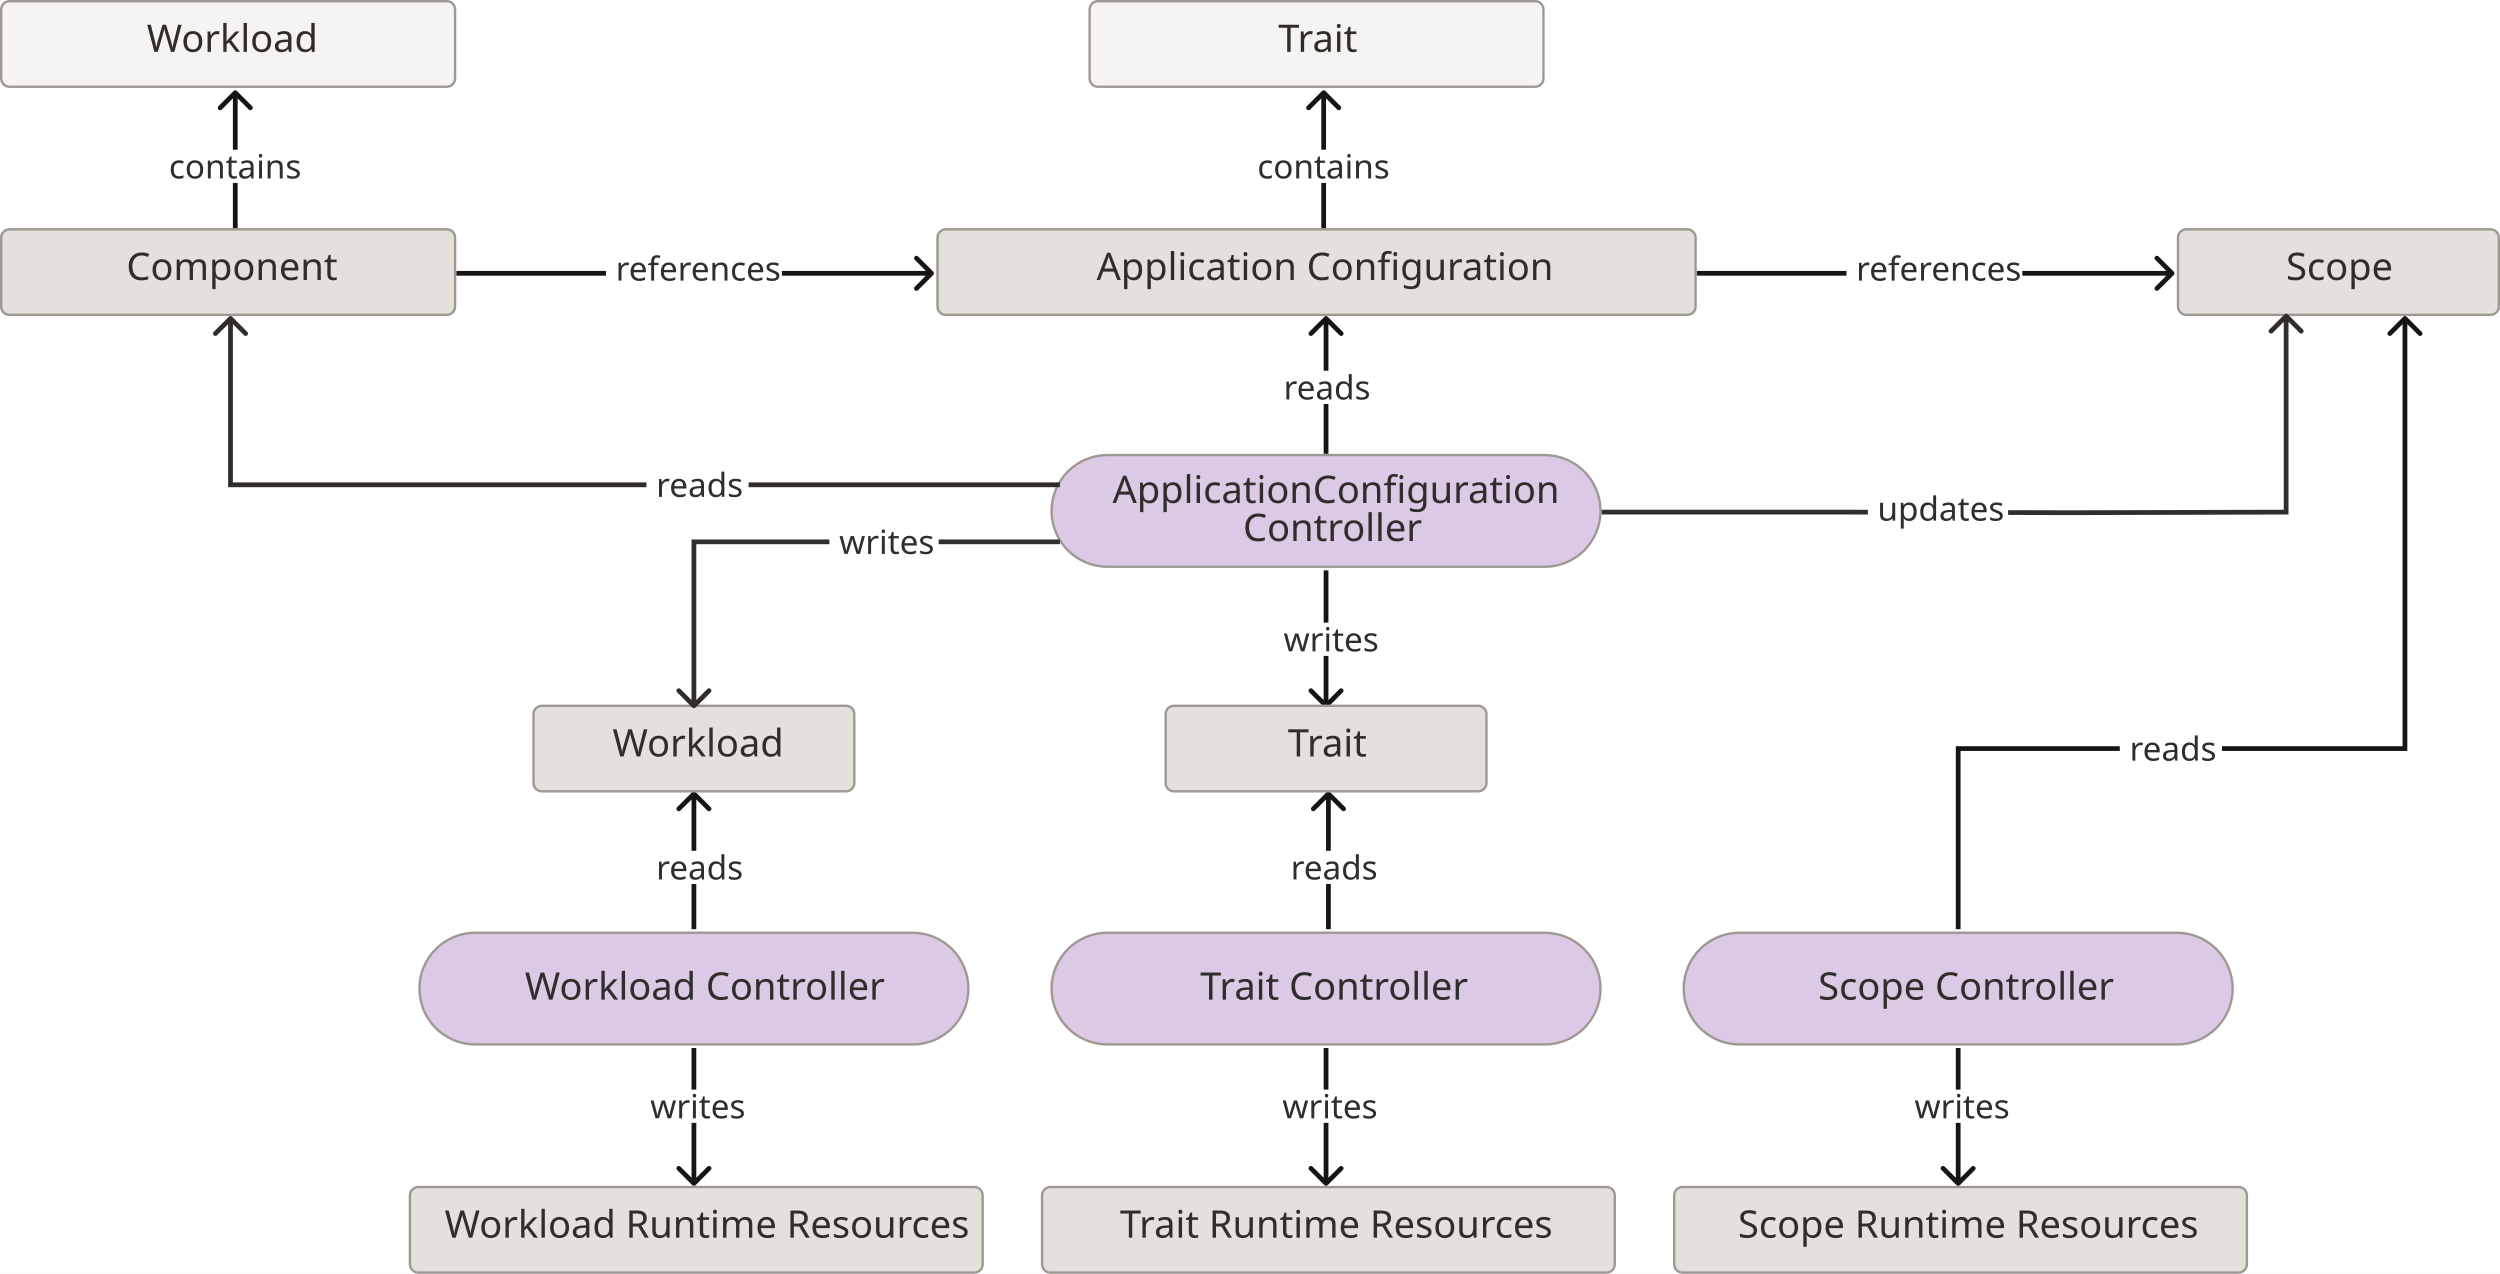
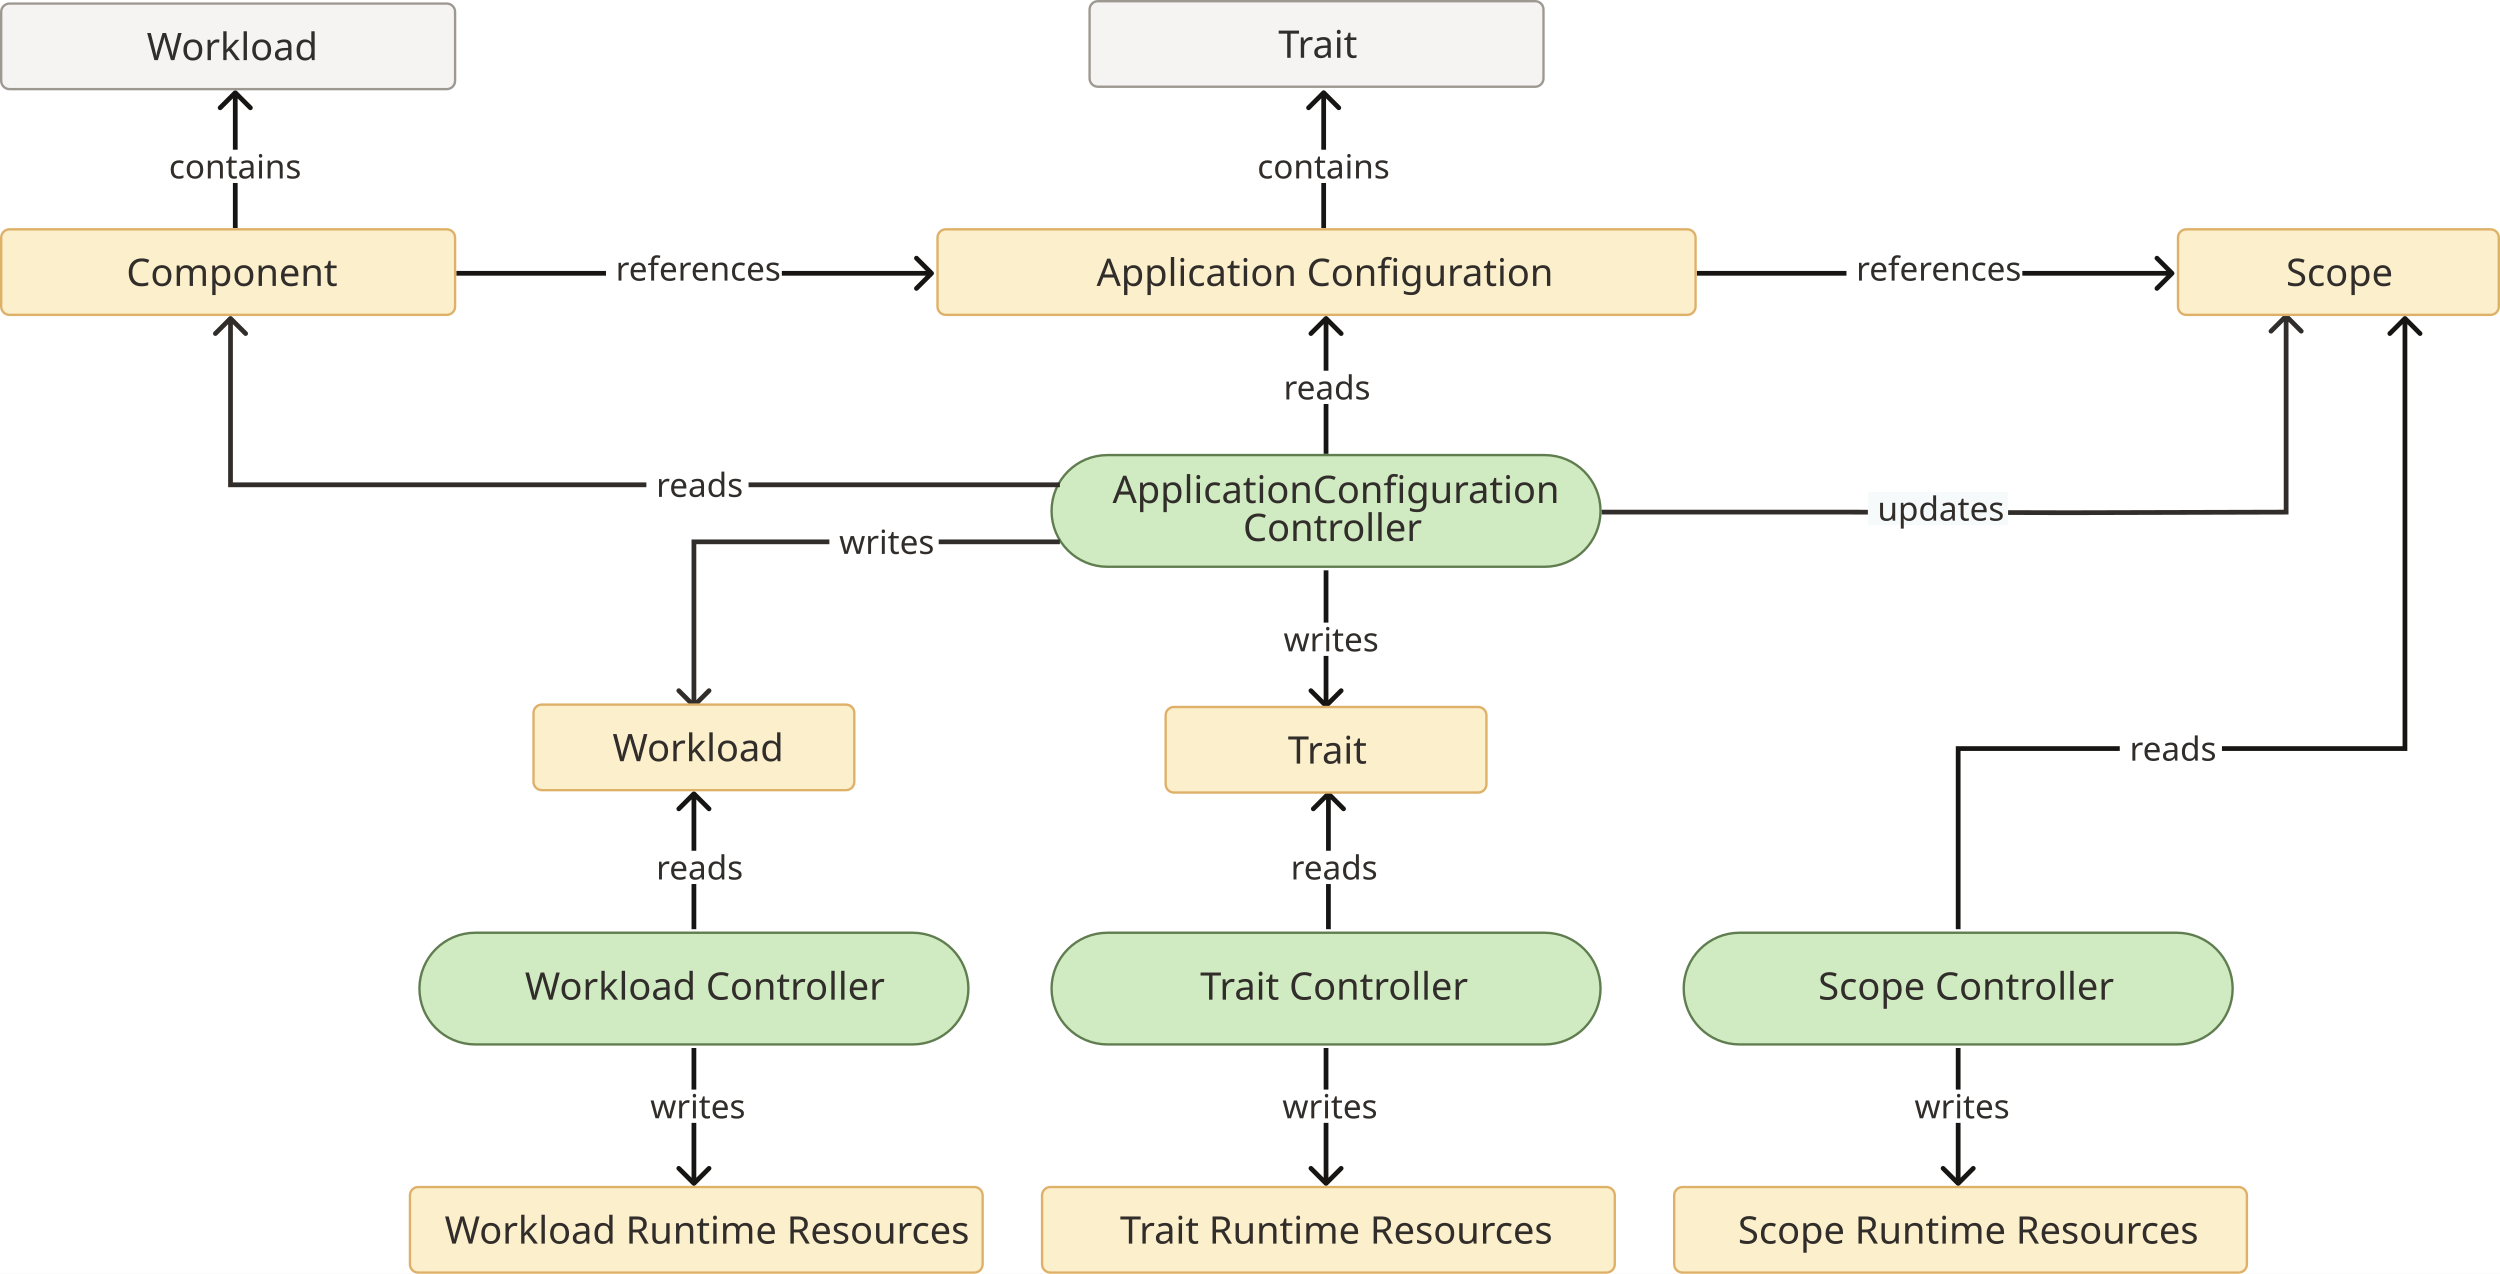
- <svg xmlns="http://www.w3.org/2000/svg" xmlns:xlink="http://www.w3.org/1999/xlink" version="1.1" id="Layer_1" x="0px" y="0px" width="1052px" height="536px" viewBox="0 0 1052 536" enable-background="new 0 0 1052 536" xml:space="preserve">
-   <g>
-     <defs>
-       <rect id="SVGID_1_" width="1052" height="536" />
-     </defs>
-     <clipPath id="SVGID_2_">
-       <use xlink:href="#SVGID_1_" overflow="visible" />
+ <svg xmlns="http://www.w3.org/2000/svg" width="1052" height="536" viewBox="0 0 1052 536" fill="none">
+   <g id="oam-flow" clip-path="url(#clip0_3445_135416)">
+     <rect width="1052" height="536" fill="white" />
+     <path id="Vector 22" d="M392.707 115.707C393.098 115.317 393.098 114.683 392.707 114.293L386.343 107.929C385.953 107.538 385.319 107.538 384.929 107.929C384.538 108.319 384.538 108.953 384.929 109.343L390.586 115L384.929 120.657C384.538 121.047 384.538 121.681 384.929 122.071C385.319 122.462 385.953 122.462 386.343 122.071L392.707 115.707ZM192 116L392 116L392 114L192 114L192 116Z" fill="#161513" />
+     <path id="Vector 104" d="M558.707 133.293C558.317 132.902 557.683 132.902 557.293 133.293L550.929 139.657C550.538 140.047 550.538 140.681 550.929 141.071C551.319 141.462 551.953 141.462 552.343 141.071L558 135.414L563.657 141.071C564.047 141.462 564.681 141.462 565.071 141.071C565.462 140.681 565.462 140.047 565.071 139.657L558.707 133.293ZM559 191L559 134L557 134L557 191L559 191Z" fill="#161513" />
+     <path id="Vector 105" d="M557.293 297.707C557.683 298.098 558.317 298.098 558.707 297.707L565.071 291.343C565.462 290.953 565.462 290.319 565.071 289.929C564.681 289.538 564.047 289.538 563.657 289.929L558 295.586L552.343 289.929C551.953 289.538 551.319 289.538 550.929 289.929C550.538 290.319 550.538 290.953 550.929 291.343L557.293 297.707ZM559 297L559 240L557 240L557 297L559 297Z" fill="#161513" />
+     <path id="Vector 107" d="M559.707 333.293C559.317 332.902 558.683 332.902 558.293 333.293L551.929 339.657C551.538 340.047 551.538 340.681 551.929 341.071C552.319 341.462 552.953 341.462 553.343 341.071L559 335.414L564.657 341.071C565.047 341.462 565.681 341.462 566.071 341.071C566.462 340.681 566.462 340.047 566.071 339.657L559.707 333.293ZM560 391L560 334L558 334L558 391L560 391Z" fill="#161513" />
+     <path id="Vector 110" d="M292.707 333.293C292.317 332.902 291.683 332.902 291.293 333.293L284.929 339.657C284.538 340.047 284.538 340.681 284.929 341.071C285.319 341.462 285.953 341.462 286.343 341.071L292 335.414L297.657 341.071C298.047 341.462 298.681 341.462 299.071 341.071C299.462 340.681 299.462 340.047 299.071 339.657L292.707 333.293ZM293 391L293 334L291 334L291 391L293 391Z" fill="#161513" />
+     <path id="Vector 111" d="M291.293 498.707C291.683 499.098 292.317 499.098 292.707 498.707L299.071 492.343C299.462 491.953 299.462 491.319 299.071 490.929C298.681 490.538 298.047 490.538 297.657 490.929L292 496.586L286.343 490.929C285.953 490.538 285.319 490.538 284.929 490.929C284.538 491.319 284.538 491.953 284.929 492.343L291.293 498.707ZM293 498L293 441L291 441L291 498L293 498Z" fill="#161513" />
+     <path id="Vector 112" d="M557.293 498.707C557.683 499.098 558.317 499.098 558.707 498.707L565.071 492.343C565.462 491.953 565.462 491.319 565.071 490.929C564.681 490.538 564.047 490.538 563.657 490.929L558 496.586L552.343 490.929C551.953 490.538 551.319 490.538 550.929 490.929C550.538 491.319 550.538 491.953 550.929 492.343L557.293 498.707ZM559 498L559 441L557 441L557 498L559 498Z" fill="#161513" />
+     <path id="Vector 113" d="M823.293 498.707C823.683 499.098 824.317 499.098 824.707 498.707L831.071 492.343C831.462 491.953 831.462 491.319 831.071 490.929C830.681 490.538 830.047 490.538 829.657 490.929L824 496.586L818.343 490.929C817.953 490.538 817.319 490.538 816.929 490.929C816.538 491.319 816.538 491.953 816.929 492.343L823.293 498.707ZM825 498L825 441L823 441L823 498L825 498Z" fill="#161513" />
+     <path id="Vector 108" d="M824 315L824 314L823 314L823 315L824 315ZM1012 315L1012 316L1013 316L1013 315L1012 315ZM1012.71 133.293C1012.32 132.902 1011.68 132.902 1011.29 133.293L1004.93 139.657C1004.54 140.047 1004.54 140.681 1004.93 141.071C1005.32 141.462 1005.95 141.462 1006.34 141.071L1012 135.414L1017.66 141.071C1018.05 141.462 1018.68 141.462 1019.07 141.071C1019.46 140.681 1019.46 140.047 1019.07 139.657L1012.71 133.293ZM825 391L825 315L823 315L823 391L825 391ZM824 316L1012 316L1012 314L824 314L824 316ZM1013 315L1013 134L1011 134L1011 315L1013 315Z" fill="#161513" />
+     <path id="Vector 103" d="M914.707 115.707C915.098 115.317 915.098 114.683 914.707 114.293L908.343 107.929C907.953 107.538 907.319 107.538 906.929 107.929C906.538 108.319 906.538 108.953 906.929 109.343L912.586 115L906.929 120.657C906.538 121.047 906.538 121.681 906.929 122.071C907.319 122.462 907.953 122.462 908.343 122.071L914.707 115.707ZM714 116L914 116L914 114L714 114L714 116Z" fill="#161513" />
+     <g id="Start/End">
+       <rect id="Rectangle 705" x="442.5" y="191.5" width="231" height="47" rx="23.5" fill="#D0EAC1" stroke="#5F7D4F" />
+       <text id="Start" fill="#312D2A" xml:space="preserve" style="white-space: pre" font-family="Oracle Sans" font-size="16" letter-spacing="0em">
+         <tspan x="468.155" y="211.655">ApplicationConfiguration
+ </tspan>
+         <tspan x="523.077" y="227.655">Controller</tspan>
+       </text>
+     </g>
+     <g id="Start/End_2">
+       <rect id="Rectangle 705_2" x="176.5" y="392.5" width="231" height="47" rx="23.5" fill="#D0EAC1" stroke="#5F7D4F" />
+       <text id="Start_2" fill="#312D2A" xml:space="preserve" style="white-space: pre" font-family="Oracle Sans" font-size="16" letter-spacing="0em">
+         <tspan x="220.866" y="420.655">Workload Controller</tspan>
+       </text>
+     </g>
+     <g id="Start/End_3">
+       <rect id="Rectangle 705_3" x="442.5" y="392.5" width="231" height="47" rx="23.5" fill="#D0EAC1" stroke="#5F7D4F" />
+       <text id="Start_3" fill="#312D2A" xml:space="preserve" style="white-space: pre" font-family="Oracle Sans" font-size="16" letter-spacing="0em">
+         <tspan x="505.038" y="420.655">Trait Controller</tspan>
+       </text>
+     </g>
+     <g id="Start/End_4">
+       <rect id="Rectangle 705_4" x="708.5" y="392.5" width="231" height="47" rx="23.5" fill="#D0EAC1" stroke="#5F7D4F" />
+       <text id="Start_4" fill="#312D2A" xml:space="preserve" style="white-space: pre" font-family="Oracle Sans" font-size="16" letter-spacing="0em">
+         <tspan x="765.101" y="420.655">Scope Controller</tspan>
+       </text>
+     </g>
+     <path id="Vector 95" d="M962.707 132.293C962.317 131.902 961.683 131.902 961.293 132.293L954.929 138.657C954.538 139.047 954.538 139.681 954.929 140.071C955.319 140.462 955.953 140.462 956.343 140.071L962 134.414L967.657 140.071C968.047 140.462 968.681 140.462 969.071 140.071C969.462 139.681 969.462 139.047 969.071 138.657L962.707 132.293ZM962 215.5L962.003 216.5L963 216.497V215.5H962ZM778.925 215.5L778.927 214.5H778.925V215.5ZM870.462 215.75L870.46 216.75L870.465 216.75L870.462 215.75ZM961 133V215.5H963V133H961ZM778.925 214.5H674V216.5H778.925V214.5ZM961.997 214.5L870.46 214.75L870.465 216.75L962.003 216.5L961.997 214.5ZM870.465 214.75L778.927 214.5L778.922 216.5L870.46 216.75L870.465 214.75Z" fill="#312D2A" />
+     <path id="Vector 97" d="M96.293 133.293C96.683 132.902 97.317 132.902 97.707 133.293L104.071 139.657C104.462 140.047 104.462 140.681 104.071 141.071C103.681 141.462 103.047 141.462 102.657 141.071L97 135.414L91.343 141.071C90.953 141.462 90.32 141.462 89.929 141.071C89.538 140.681 89.538 140.047 89.929 139.657L96.293 133.293ZM97 204V205H96V204H97ZM98 134V204H96V134H98ZM97 203H318.852V205H97V203ZM318.852 203H446V205H318.852V203Z" fill="#312D2A" />
+     <path id="Vector 98" d="M291.293 297.707C291.683 298.098 292.317 298.098 292.707 297.707L299.071 291.343C299.462 290.953 299.462 290.319 299.071 289.929C298.681 289.538 298.047 289.538 297.657 289.929L292 295.586L286.343 289.929C285.953 289.538 285.319 289.538 284.929 289.929C284.538 290.319 284.538 290.953 284.929 291.343L291.293 297.707ZM292 228V227H291V228H292ZM293 297V228H291V297H293ZM292 229H389.894V227H292V229ZM389.894 229H446V227H389.894V229Z" fill="#312D2A" />
+     <g id="Connector Line Label">
+       <rect width="43" height="14" transform="translate(536 156)" fill="white" />
+       <text id="Line Label" fill="#312D2A" xml:space="preserve" style="white-space: pre" font-family="Oracle Sans" font-size="14" letter-spacing="0em">
+         <tspan x="540.13" y="168.089">reads</tspan>
+       </text>
+     </g>
+     <g id="Connector Line Label_2">
+       <rect width="43" height="14" transform="translate(539 358)" fill="white" />
+       <text id="Line Label_2" fill="#312D2A" xml:space="preserve" style="white-space: pre" font-family="Oracle Sans" font-size="14" letter-spacing="0em">
+         <tspan x="543.13" y="370.089">reads</tspan>
+       </text>
+     </g>
+     <g id="Connector Line Label_3">
+       <rect width="46" height="14" transform="translate(269.5 458.5)" fill="white" />
+       <text id="Line Label_3" fill="#312D2A" xml:space="preserve" style="white-space: pre" font-family="Oracle Sans" font-size="14" letter-spacing="0em">
+         <tspan x="273.619" y="470.589">writes</tspan>
+       </text>
+     </g>
+     <g id="Connector Line Label_4">
+       <rect width="43" height="14" transform="translate(272 358)" fill="white" />
+       <text id="Line Label_4" fill="#312D2A" xml:space="preserve" style="white-space: pre" font-family="Oracle Sans" font-size="14" letter-spacing="0em">
+         <tspan x="276.13" y="370.089">reads</tspan>
+       </text>
+     </g>
+     <g id="Connector Line Label_5">
+       <rect width="43" height="14" transform="translate(272 197)" fill="white" />
+       <text id="Line Label_5" fill="#312D2A" xml:space="preserve" style="white-space: pre" font-family="Oracle Sans" font-size="14" letter-spacing="0em">
+         <tspan x="276.13" y="209.089">reads</tspan>
+       </text>
+     </g>
+     <g id="Connector Line Label_6">
+       <rect width="46" height="14" transform="translate(535.5 458.5)" fill="white" />
+       <text id="Line Label_6" fill="#312D2A" xml:space="preserve" style="white-space: pre" font-family="Oracle Sans" font-size="14" letter-spacing="0em">
+         <tspan x="539.619" y="470.589">writes</tspan>
+       </text>
+     </g>
+     <g id="Connector Line Label_7">
+       <rect width="46" height="14" transform="translate(801.5 458.5)" fill="white" />
+       <text id="Line Label_7" fill="#312D2A" xml:space="preserve" style="white-space: pre" font-family="Oracle Sans" font-size="14" letter-spacing="0em">
+         <tspan x="805.619" y="470.589">writes</tspan>
+       </text>
+     </g>
+     <g id="Connector Line Label_8">
+       <rect width="43" height="14" transform="translate(892 308)" fill="white" />
+       <text id="Line Label_8" fill="#312D2A" xml:space="preserve" style="white-space: pre" font-family="Oracle Sans" font-size="14" letter-spacing="0em">
+         <tspan x="896.13" y="320.089">reads</tspan>
+       </text>
+     </g>
+     <g id="Connector Line Label_9">
+       <rect width="46" height="14" transform="translate(536 262)" fill="white" />
+       <text id="Line Label_9" fill="#312D2A" xml:space="preserve" style="white-space: pre" font-family="Oracle Sans" font-size="14" letter-spacing="0em">
+         <tspan x="540.119" y="274.089">writes</tspan>
+       </text>
+     </g>
+     <g id="Connector Line Label_10">
+       <rect width="59" height="14" transform="translate(786 207)" fill="#F6FAFA" />
+       <text id="Line Label_10" fill="#312D2A" xml:space="preserve" style="white-space: pre" font-family="Oracle Sans" font-size="14" letter-spacing="0em">
+         <tspan x="790.029" y="219.089">updates</tspan>
+       </text>
+     </g>
+     <g id="Connector Line Label_11">
+       <rect width="46" height="14" transform="translate(349 221)" fill="white" />
+       <text id="Line Label_11" fill="#312D2A" xml:space="preserve" style="white-space: pre" font-family="Oracle Sans" font-size="14" letter-spacing="0em">
+         <tspan x="353.119" y="233.089">writes</tspan>
+       </text>
+     </g>
+     <g id="Connector Line Label_12">
+       <rect width="74" height="14" transform="translate(255 106)" fill="white" />
+       <text id="Line Label_12" fill="#312D2A" xml:space="preserve" style="white-space: pre" font-family="Oracle Sans" font-size="14" letter-spacing="0em">
+         <tspan x="259.085" y="118.089">references</tspan>
+       </text>
+     </g>
+     <g id="Connector Line Label_13">
+       <rect width="74" height="14" transform="translate(777 106)" fill="white" />
+       <text id="Line Label_13" fill="#312D2A" xml:space="preserve" style="white-space: pre" font-family="Oracle Sans" font-size="14" letter-spacing="0em">
+         <tspan x="781.085" y="118.089">references</tspan>
+       </text>
+     </g>
+     <path id="Vector 106" d="M99.707 38.293C99.317 37.902 98.683 37.902 98.293 38.293L91.929 44.657C91.538 45.047 91.538 45.681 91.929 46.071C92.32 46.462 92.953 46.462 93.343 46.071L99 40.414L104.657 46.071C105.047 46.462 105.681 46.462 106.071 46.071C106.462 45.681 106.462 45.047 106.071 44.657L99.707 38.293ZM100 96L100 39L98 39L98 96L100 96Z" fill="#161513" />
+     <g id="Connector Line Label_14">
+       <rect width="62" height="14" transform="translate(67 63)" fill="white" />
+       <text id="Line Label_14" fill="#312D2A" xml:space="preserve" style="white-space: pre" font-family="Oracle Sans" font-size="14" letter-spacing="0em">
+         <tspan x="71.08" y="75.089">contains</tspan>
+       </text>
+     </g>
+     <path id="Vector 109" d="M557.707 38.293C557.317 37.902 556.683 37.902 556.293 38.293L549.929 44.657C549.538 45.047 549.538 45.681 549.929 46.071C550.319 46.462 550.953 46.462 551.343 46.071L557 40.414L562.657 46.071C563.047 46.462 563.681 46.462 564.071 46.071C564.462 45.681 564.462 45.047 564.071 44.657L557.707 38.293ZM558 96L558 39L556 39L556 96L558 96Z" fill="#161513" />
+     <g id="Connector Line Label_15">
+       <rect width="62" height="14" transform="translate(525 63)" fill="white" />
+       <text id="Line Label_15" fill="#312D2A" xml:space="preserve" style="white-space: pre" font-family="Oracle Sans" font-size="14" letter-spacing="0em">
+         <tspan x="529.08" y="75.089">contains</tspan>
+       </text>
+     </g>
+     <g id="Text Heading">
+       <rect x="458.5" y="0.5" width="191" height="36" rx="3.5" fill="#F5F4F2" />
+       <text id="Neutral Group Heading H3" fill="#312D2A" xml:space="preserve" style="white-space: pre" font-family="Oracle Sans" font-size="16" letter-spacing="0em">
+         <tspan x="537.922" y="24.316">Trait</tspan>
+       </text>
+       <rect x="458.5" y="0.5" width="191" height="36" rx="3.5" stroke="#9E9892" />
+     </g>
+     <g id="Text Heading_2">
+       <rect x="490.5" y="297.5" width="135" height="36" rx="3.5" fill="#FCEFCB" />
+       <text id="Neutral Group Heading H3_2" fill="#312D2A" xml:space="preserve" style="white-space: pre" font-family="Oracle Sans" font-size="16" letter-spacing="0em">
+         <tspan x="541.922" y="321.316">Trait</tspan>
+       </text>
+       <rect x="490.5" y="297.5" width="135" height="36" rx="3.5" stroke="#DEB068" />
+     </g>
+     <g id="Text Heading_3">
+       <rect x="224.5" y="296.5" width="135" height="36" rx="3.5" fill="#FCEFCB" />
+       <text id="Neutral Group Heading H3_3" fill="#312D2A" xml:space="preserve" style="white-space: pre" font-family="Oracle Sans" font-size="16" letter-spacing="0em">
+         <tspan x="257.75" y="320.316">Workload</tspan>
+       </text>
+       <rect x="224.5" y="296.5" width="135" height="36" rx="3.5" stroke="#DEB068" />
+     </g>
+     <g id="Text Heading_4">
+       <rect x="438.5" y="499.5" width="241" height="36" rx="3.5" fill="#FCEFCB" />
+       <text id="Neutral Group Heading H3_4" fill="#312D2A" xml:space="preserve" style="white-space: pre" font-family="Oracle Sans" font-size="16" letter-spacing="0em">
+         <tspan x="471.281" y="523.316">Trait Runtime Resources</tspan>
+       </text>
+       <rect x="438.5" y="499.5" width="241" height="36" rx="3.5" stroke="#DEB068" />
+     </g>
+     <g id="Text Heading_5">
+       <rect x="172.5" y="499.5" width="241" height="36" rx="3.5" fill="#FCEFCB" />
+       <text id="Neutral Group Heading H3_5" fill="#312D2A" xml:space="preserve" style="white-space: pre" font-family="Oracle Sans" font-size="16" letter-spacing="0em">
+         <tspan x="187.109" y="523.316">Workload Runtime Resources</tspan>
+       </text>
+       <rect x="172.5" y="499.5" width="241" height="36" rx="3.5" stroke="#DEB068" />
+     </g>
+     <g id="Text Heading_6">
+       <rect x="704.5" y="499.5" width="241" height="36" rx="3.5" fill="#FCEFCB" />
+       <text id="Neutral Group Heading H3_6" fill="#312D2A" xml:space="preserve" style="white-space: pre" font-family="Oracle Sans" font-size="16" letter-spacing="0em">
+         <tspan x="731.344" y="523.316">Scope Runtime Resources</tspan>
+       </text>
+       <rect x="704.5" y="499.5" width="241" height="36" rx="3.5" stroke="#DEB068" />
+     </g>
+     <g id="Text Heading_7">
+       <rect x="916.5" y="96.5" width="135" height="36" rx="3.5" fill="#FCEFCB" />
+       <text id="Neutral Group Heading H3_7" fill="#312D2A" xml:space="preserve" style="white-space: pre" font-family="Oracle Sans" font-size="16" letter-spacing="0em">
+         <tspan x="961.984" y="120.316">Scope</tspan>
+       </text>
+       <rect x="916.5" y="96.5" width="135" height="36" rx="3.5" stroke="#DEB068" />
+     </g>
+     <g id="Text Heading_8">
+       <rect x="394.5" y="96.5" width="319" height="36" rx="3.5" fill="#FCEFCB" />
+       <text id="Neutral Group Heading H3_8" fill="#312D2A" xml:space="preserve" style="white-space: pre" font-family="Oracle Sans" font-size="16" letter-spacing="0em">
+         <tspan x="461.43" y="120.316">Application Configuration</tspan>
+       </text>
+       <rect x="394.5" y="96.5" width="319" height="36" rx="3.5" stroke="#DEB068" />
+     </g>
+     <g id="Text Heading_9">
+       <rect x="0.5" y="96.5" width="191" height="36" rx="3.5" fill="#FCEFCB" />
+       <text id="Neutral Group Heading H3_9" fill="#312D2A" xml:space="preserve" style="white-space: pre" font-family="Oracle Sans" font-size="16" letter-spacing="0em">
+         <tspan x="53.203" y="120.316">Component</tspan>
+       </text>
+       <rect x="0.5" y="96.5" width="191" height="36" rx="3.5" stroke="#DEB068" />
+     </g>
+     <g id="Text Heading_10">
+       <rect x="0.5" y="1.5" width="191" height="36" rx="3.5" fill="#F5F4F2" />
+       <text id="Neutral Group Heading H3_10" fill="#312D2A" xml:space="preserve" style="white-space: pre" font-family="Oracle Sans" font-size="16" letter-spacing="0em">
+         <tspan x="61.75" y="25.316">Workload</tspan>
+       </text>
+       <rect x="0.5" y="1.5" width="191" height="36" rx="3.5" stroke="#9E9892" />
+     </g>
+   </g>
+   <defs>
+     <clipPath id="clip0_3445_135416">
+       <rect width="1052" height="536" fill="white" />
    </clipPath>
-     <g id="oam-flow" clip-path="url(#SVGID_2_)">
-       <rect fill="#FFFFFF" width="1052" height="536" />
-       <path id="Vector_22" fill="#161513" d="M392.707,115.707c0.391-0.39,0.391-1.024,0-1.414l-6.364-6.364    c-0.39-0.391-1.023-0.391-1.414,0c-0.391,0.39-0.391,1.024,0,1.414l5.657,5.657l-5.657,5.657c-0.391,0.39-0.391,1.024,0,1.414    c0.391,0.391,1.024,0.391,1.414,0L392.707,115.707z M192,116h200v-2H192V116z" />
-       <path id="Vector_104" fill="#161513" d="M558.707,133.293c-0.39-0.391-1.024-0.391-1.414,0l-6.364,6.364    c-0.391,0.39-0.391,1.024,0,1.414c0.391,0.391,1.024,0.391,1.414,0l5.657-5.657l5.657,5.657c0.39,0.391,1.023,0.391,1.414,0    c0.391-0.39,0.391-1.024,0-1.414L558.707,133.293z M559,191v-57h-2v57H559z" />
-       <path id="Vector_105" fill="#161513" d="M557.293,297.707c0.39,0.391,1.024,0.391,1.414,0l6.364-6.364    c0.391-0.39,0.391-1.024,0-1.414c-0.391-0.391-1.024-0.391-1.414,0L558,295.586l-5.657-5.657c-0.39-0.391-1.023-0.391-1.414,0    c-0.391,0.39-0.391,1.024,0,1.414L557.293,297.707z M559,297v-57h-2v57H559z" />
-       <path id="Vector_107" fill="#161513" d="M559.707,333.293c-0.39-0.391-1.024-0.391-1.414,0l-6.364,6.364    c-0.391,0.39-0.391,1.024,0,1.414c0.391,0.391,1.024,0.391,1.414,0l5.657-5.657l5.657,5.657c0.39,0.391,1.023,0.391,1.414,0    c0.391-0.39,0.391-1.024,0-1.414L559.707,333.293z M560,391v-57h-2v57H560z" />
-       <path id="Vector_110" fill="#161513" d="M292.707,333.293c-0.39-0.391-1.024-0.391-1.414,0l-6.364,6.364    c-0.391,0.39-0.391,1.024,0,1.414c0.39,0.391,1.024,0.391,1.414,0l5.657-5.657l5.657,5.657c0.39,0.391,1.024,0.391,1.414,0    c0.391-0.39,0.391-1.024,0-1.414L292.707,333.293z M293,391v-57h-2v57H293z" />
-       <path id="Vector_111" fill="#161513" d="M291.293,498.707c0.39,0.391,1.024,0.391,1.414,0l6.364-6.364    c0.391-0.39,0.391-1.023,0-1.414c-0.39-0.391-1.024-0.391-1.414,0L292,496.586l-5.657-5.657c-0.39-0.391-1.024-0.391-1.414,0    c-0.391,0.391-0.391,1.024,0,1.414L291.293,498.707z M293,498v-57h-2v57H293z" />
-       <path id="Vector_112" fill="#161513" d="M557.293,498.707c0.39,0.391,1.024,0.391,1.414,0l6.364-6.364    c0.391-0.39,0.391-1.023,0-1.414s-1.024-0.391-1.414,0L558,496.586l-5.657-5.657c-0.39-0.391-1.023-0.391-1.414,0    s-0.391,1.024,0,1.414L557.293,498.707z M559,498v-57h-2v57H559z" />
-       <path id="Vector_113" fill="#161513" d="M823.293,498.707c0.39,0.391,1.024,0.391,1.414,0l6.364-6.364    c0.391-0.39,0.391-1.023,0-1.414s-1.024-0.391-1.414,0L824,496.586l-5.657-5.657c-0.39-0.391-1.023-0.391-1.414,0    s-0.391,1.024,0,1.414L823.293,498.707z M825,498v-57h-2v57H825z" />
-       <path id="Vector_108" fill="#161513" d="M824,315v-1h-1v1H824z M1012,315v1h1v-1H1012z M1012.71,133.293    c-0.39-0.391-1.03-0.391-1.42,0l-6.36,6.364c-0.39,0.39-0.39,1.024,0,1.414c0.391,0.391,1.021,0.391,1.41,0l5.66-5.657l5.66,5.657    c0.39,0.391,1.02,0.391,1.41,0c0.39-0.39,0.39-1.024,0-1.414L1012.71,133.293z M825,391v-76h-2v76H825z M824,316h188v-2H824V316z     M1013,315V134h-2v181H1013z" />
-       <path id="Vector_103" fill="#161513" d="M914.707,115.707c0.391-0.39,0.391-1.024,0-1.414l-6.364-6.364    c-0.39-0.391-1.023-0.391-1.414,0c-0.391,0.39-0.391,1.024,0,1.414l5.657,5.657l-5.657,5.657c-0.391,0.39-0.391,1.024,0,1.414    c0.391,0.391,1.024,0.391,1.414,0L914.707,115.707z M714,116h200v-2H714V116z" />
-       <g id="Text_Block">
-         <path fill="#E4E1DD" d="M4,96.5h184c1.933,0,3.5,1.567,3.5,3.5v29c0,1.933-1.567,3.5-3.5,3.5H4c-1.933,0-3.5-1.567-3.5-3.5v-29     C0.5,98.067,2.067,96.5,4,96.5z" />
-         <text transform="matrix(1 0 0 1 53.2031 117.8164)" fill="#312D2A" font-family="'OracleSans-Regular'" font-size="16">Component</text>
-         <path fill="none" stroke="#9E9892" d="M4,96.5h184c1.933,0,3.5,1.567,3.5,3.5v29c0,1.933-1.567,3.5-3.5,3.5H4     c-1.933,0-3.5-1.567-3.5-3.5v-29C0.5,98.067,2.067,96.5,4,96.5z" />
-       </g>
-       <g id="Text_Block_x5F_2">
-         <path fill="#E4E1DD" d="M920,96.5h128c1.933,0,3.5,1.567,3.5,3.5v29c0,1.933-1.567,3.5-3.5,3.5H920c-1.933,0-3.5-1.567-3.5-3.5     v-29C916.5,98.067,918.067,96.5,920,96.5z" />
-         <text transform="matrix(1 0 0 1 961.9844 117.8164)" fill="#312D2A" font-family="'OracleSans-Regular'" font-size="16">Scope</text>
-         <path fill="none" stroke="#9E9892" d="M920,96.5h128c1.933,0,3.5,1.567,3.5,3.5v29c0,1.933-1.567,3.5-3.5,3.5H920     c-1.933,0-3.5-1.567-3.5-3.5v-29C916.5,98.067,918.067,96.5,920,96.5z" />
-       </g>
-       <g id="Text_Block_x5F_3">
-         <path fill="#E4E1DD" d="M228,297h128c1.933,0,3.5,1.566,3.5,3.5v29c0,1.934-1.567,3.5-3.5,3.5H228c-1.933,0-3.5-1.566-3.5-3.5     v-29C224.5,298.566,226.067,297,228,297z" />
-         <text transform="matrix(1 0 0 1 257.75 318.3164)" fill="#312D2A" font-family="'OracleSans-Regular'" font-size="16">Workload</text>
-         <path fill="none" stroke="#9E9892" d="M228,297h128c1.933,0,3.5,1.566,3.5,3.5v29c0,1.934-1.567,3.5-3.5,3.5H228     c-1.933,0-3.5-1.566-3.5-3.5v-29C224.5,298.566,226.067,297,228,297z" />
-       </g>
-       <g id="Text_Block_x5F_4">
-         <path fill="#E4E1DD" d="M494,297h128c1.933,0,3.5,1.566,3.5,3.5v29c0,1.934-1.567,3.5-3.5,3.5H494c-1.933,0-3.5-1.566-3.5-3.5     v-29C490.5,298.566,492.067,297,494,297z" />
-         <text transform="matrix(1 0 0 1 541.9219 318.3164)" fill="#312D2A" font-family="'OracleSans-Regular'" font-size="16">Trait</text>
-         <path fill="none" stroke="#9E9892" d="M494,297h128c1.933,0,3.5,1.566,3.5,3.5v29c0,1.934-1.567,3.5-3.5,3.5H494     c-1.933,0-3.5-1.566-3.5-3.5v-29C490.5,298.566,492.067,297,494,297z" />
-       </g>
-       <g id="Start_x2F_End">
-         <path id="Rectangle_705" fill="#DBC9E5" stroke="#9E9892" d="M466,191.5h184c12.979,0,23.5,10.521,23.5,23.5l0,0     c0,12.979-10.521,23.5-23.5,23.5H466c-12.979,0-23.5-10.521-23.5-23.5l0,0C442.5,202.021,453.021,191.5,466,191.5z" />
-         <text transform="matrix(1 0 0 1 468.1553 211.6553)" fill="#312D2A" font-family="'OracleSans-Regular'" font-size="16">ApplicationConfiguration </text>
-         <text transform="matrix(1 0 0 1 523.0771 227.6553)" fill="#312D2A" font-family="'OracleSans-Regular'" font-size="16">Controller</text>
-       </g>
-       <g id="Start_x2F_End_x5F_2">
-         <path id="Rectangle_705_x5F_2" fill="#DBC9E5" stroke="#9E9892" d="M200,392.5h184c12.979,0,23.5,10.521,23.5,23.5l0,0     c0,12.979-10.521,23.5-23.5,23.5H200c-12.979,0-23.5-10.521-23.5-23.5l0,0C176.5,403.021,187.021,392.5,200,392.5z" />
-         <text transform="matrix(1 0 0 1 220.8662 420.6553)" fill="#312D2A" font-family="'OracleSans-Regular'" font-size="16">Workload Controller</text>
-       </g>
-       <g id="Start_x2F_End_x5F_3">
-         <path id="Rectangle_705_x5F_3" fill="#DBC9E5" stroke="#9E9892" d="M466,392.5h184c12.979,0,23.5,10.521,23.5,23.5l0,0     c0,12.979-10.521,23.5-23.5,23.5H466c-12.979,0-23.5-10.521-23.5-23.5l0,0C442.5,403.021,453.021,392.5,466,392.5z" />
-         <text transform="matrix(1 0 0 1 505.0381 420.6553)" fill="#312D2A" font-family="'OracleSans-Regular'" font-size="16">Trait Controller</text>
-       </g>
-       <g id="Start_x2F_End_x5F_4">
-         <path id="Rectangle_705_x5F_4" fill="#DBC9E5" stroke="#9E9892" d="M732,392.5h184c12.979,0,23.5,10.521,23.5,23.5l0,0     c0,12.979-10.521,23.5-23.5,23.5H732c-12.979,0-23.5-10.521-23.5-23.5l0,0C708.5,403.021,719.021,392.5,732,392.5z" />
-         <text transform="matrix(1 0 0 1 765.1016 420.6553)" fill="#312D2A" font-family="'OracleSans-Regular'" font-size="16">Scope Controller</text>
-       </g>
-       <path id="Vector_95" fill="#312D2A" d="M962.707,132.293c-0.39-0.391-1.024-0.391-1.414,0l-6.364,6.364    c-0.391,0.39-0.391,1.024,0,1.414c0.391,0.391,1.024,0.391,1.414,0l5.657-5.657l5.657,5.657c0.39,0.391,1.023,0.391,1.414,0    c0.391-0.39,0.391-1.024,0-1.414L962.707,132.293z M962,215.5l0.003,1l0.997-0.003V215.5H962z M778.925,215.5l0.002-1h-0.002    V215.5z M870.462,215.75l-0.002,1h0.005L870.462,215.75z M961,133v82.5h2V133H961z M778.925,214.5H674v2h104.925V214.5z     M961.997,214.5l-91.537,0.25l0.005,2l91.538-0.25L961.997,214.5z M870.465,214.75l-91.538-0.25l-0.005,2l91.538,0.25    L870.465,214.75z" />
-       <path id="Vector_97" fill="#312D2A" d="M96.293,133.293c0.391-0.391,1.023-0.391,1.414,0l6.364,6.364    c0.391,0.39,0.391,1.024,0,1.414c-0.39,0.391-1.024,0.391-1.414,0L97,135.414l-5.657,5.657c-0.391,0.391-1.024,0.391-1.414,0    c-0.391-0.39-0.391-1.024,0-1.414L96.293,133.293z M97,204v1h-1v-1H97z M98,134v70h-2v-70H98z M97,203h221.852v2H97V203z     M318.852,203H446v2H318.852V203z" />
-       <path id="Vector_98" fill="#312D2A" d="M291.293,297.707c0.39,0.391,1.024,0.391,1.414,0l6.364-6.364    c0.391-0.39,0.391-1.024,0-1.414c-0.39-0.391-1.024-0.391-1.414,0L292,295.586l-5.657-5.657c-0.39-0.391-1.024-0.391-1.414,0    c-0.391,0.39-0.391,1.024,0,1.414L291.293,297.707z M292,228v-1h-1v1H292z M293,297v-69h-2v69H293z M292,229h97.894v-2H292V229z     M389.894,229H446v-2h-56.106V229z" />
-       <g id="Text_Block_x5F_5">
-         <path fill="#E4E1DD" d="M176,499.5h234c1.933,0,3.5,1.567,3.5,3.5v29c0,1.933-1.567,3.5-3.5,3.5H176c-1.933,0-3.5-1.567-3.5-3.5     v-29C172.5,501.067,174.067,499.5,176,499.5z" />
-         <text transform="matrix(1 0 0 1 187.1089 520.8164)" fill="#312D2A" font-family="'OracleSans-Regular'" font-size="16">Workload Runtime Resources</text>
-         <path fill="none" stroke="#9E9892" d="M176,499.5h234c1.933,0,3.5,1.567,3.5,3.5v29c0,1.933-1.567,3.5-3.5,3.5H176     c-1.933,0-3.5-1.567-3.5-3.5v-29C172.5,501.067,174.067,499.5,176,499.5z" />
-       </g>
-       <g id="Text_Block_x5F_6">
-         <path fill="#E4E1DD" d="M398,96.5h312c1.933,0,3.5,1.567,3.5,3.5v29c0,1.933-1.567,3.5-3.5,3.5H398c-1.933,0-3.5-1.567-3.5-3.5     v-29C394.5,98.067,396.067,96.5,398,96.5z" />
-         <text transform="matrix(1 0 0 1 461.4302 117.8164)" fill="#312D2A" font-family="'OracleSans-Regular'" font-size="16">Application Configuration</text>
-         <path fill="none" stroke="#9E9892" d="M398,96.5h312c1.933,0,3.5,1.567,3.5,3.5v29c0,1.933-1.567,3.5-3.5,3.5H398     c-1.933,0-3.5-1.567-3.5-3.5v-29C394.5,98.067,396.067,96.5,398,96.5z" />
-       </g>
-       <g id="Text_Block_x5F_7">
-         <path fill="#E4E1DD" d="M442,499.5h234c1.933,0,3.5,1.567,3.5,3.5v29c0,1.933-1.567,3.5-3.5,3.5H442c-1.933,0-3.5-1.567-3.5-3.5     v-29C438.5,501.067,440.067,499.5,442,499.5z" />
-         <text transform="matrix(1 0 0 1 471.2813 520.8164)" fill="#312D2A" font-family="'OracleSans-Regular'" font-size="16">Trait Runtime Resources</text>
-         <path fill="none" stroke="#9E9892" d="M442,499.5h234c1.933,0,3.5,1.567,3.5,3.5v29c0,1.933-1.567,3.5-3.5,3.5H442     c-1.933,0-3.5-1.567-3.5-3.5v-29C438.5,501.067,440.067,499.5,442,499.5z" />
-       </g>
-       <g id="Text_Block_x5F_8">
-         <path fill="#E4E1DD" d="M708,499.5h234c1.933,0,3.5,1.567,3.5,3.5v29c0,1.933-1.567,3.5-3.5,3.5H708c-1.933,0-3.5-1.567-3.5-3.5     v-29C704.5,501.067,706.067,499.5,708,499.5z" />
-         <text transform="matrix(1 0 0 1 731.3438 520.8164)" fill="#312D2A" font-family="'OracleSans-Regular'" font-size="16">Scope Runtime Resources</text>
-         <path fill="none" stroke="#9E9892" d="M708,499.5h234c1.933,0,3.5,1.567,3.5,3.5v29c0,1.933-1.567,3.5-3.5,3.5H708     c-1.933,0-3.5-1.567-3.5-3.5v-29C704.5,501.067,706.067,499.5,708,499.5z" />
-       </g>
-       <g id="Connector_Line_Label">
-         <rect x="536" y="156" fill="#FFFFFF" width="43" height="14" />
-         <text transform="matrix(1 0 0 1 540.1299 168.0889)" fill="#312D2A" font-family="'OracleSans-Regular'" font-size="14">reads</text>
-       </g>
-       <g id="Connector_Line_Label_x5F_2">
-         <rect x="539" y="358" fill="#FFFFFF" width="43" height="14" />
-         <text transform="matrix(1 0 0 1 543.1299 370.0889)" fill="#312D2A" font-family="'OracleSans-Regular'" font-size="14">reads</text>
-       </g>
-       <g id="Connector_Line_Label_x5F_3">
-         <rect x="269.5" y="458.5" fill="#FFFFFF" width="46" height="14" />
-         <text transform="matrix(1 0 0 1 273.6191 470.5889)" fill="#312D2A" font-family="'OracleSans-Regular'" font-size="14">writes</text>
-       </g>
-       <g id="Connector_Line_Label_x5F_4">
-         <rect x="272" y="358" fill="#FFFFFF" width="43" height="14" />
-         <text transform="matrix(1 0 0 1 276.1299 370.0889)" fill="#312D2A" font-family="'OracleSans-Regular'" font-size="14">reads</text>
-       </g>
-       <g id="Connector_Line_Label_x5F_5">
-         <rect x="272" y="197" fill="#FFFFFF" width="43" height="14" />
-         <text transform="matrix(1 0 0 1 276.1299 209.0889)" fill="#312D2A" font-family="'OracleSans-Regular'" font-size="14">reads</text>
-       </g>
-       <g id="Connector_Line_Label_x5F_6">
-         <rect x="535.5" y="458.5" fill="#FFFFFF" width="46" height="14" />
-         <text transform="matrix(1 0 0 1 539.6191 470.5889)" fill="#312D2A" font-family="'OracleSans-Regular'" font-size="14">writes</text>
-       </g>
-       <g id="Connector_Line_Label_x5F_7">
-         <rect x="801.5" y="458.5" fill="#FFFFFF" width="46" height="14" />
-         <text transform="matrix(1 0 0 1 805.6191 470.5889)" fill="#312D2A" font-family="'OracleSans-Regular'" font-size="14">writes</text>
-       </g>
-       <g id="Connector_Line_Label_x5F_8">
-         <rect x="892" y="308" fill="#FFFFFF" width="43" height="14" />
-         <text transform="matrix(1 0 0 1 896.1299 320.0889)" fill="#312D2A" font-family="'OracleSans-Regular'" font-size="14">reads</text>
-       </g>
-       <g id="Connector_Line_Label_x5F_9">
-         <rect x="536" y="262" fill="#FFFFFF" width="46" height="14" />
-         <text transform="matrix(1 0 0 1 540.1191 274.0889)" fill="#312D2A" font-family="'OracleSans-Regular'" font-size="14">writes</text>
-       </g>
-       <g id="Connector_Line_Label_x5F_10">
-         <rect x="786" y="207" fill="#FFFFFF" width="59" height="14" />
-         <text transform="matrix(1 0 0 1 790.0293 219.0889)" fill="#312D2A" font-family="'OracleSans-Regular'" font-size="14">updates</text>
-       </g>
-       <g id="Connector_Line_Label_x5F_11">
-         <rect x="349" y="221" fill="#FFFFFF" width="46" height="14" />
-         <text transform="matrix(1 0 0 1 353.1191 233.0889)" fill="#312D2A" font-family="'OracleSans-Regular'" font-size="14">writes</text>
-       </g>
-       <g id="Connector_Line_Label_x5F_12">
-         <rect x="255" y="106" fill="#FFFFFF" width="74" height="14" />
-         <text transform="matrix(1 0 0 1 259.085 118.0889)" fill="#312D2A" font-family="'OracleSans-Regular'" font-size="14">references</text>
-       </g>
-       <g id="Connector_Line_Label_x5F_13">
-         <rect x="777" y="106" fill="#FFFFFF" width="74" height="14" />
-         <text transform="matrix(1 0 0 1 781.085 118.0889)" fill="#312D2A" font-family="'OracleSans-Regular'" font-size="14">references</text>
-       </g>
-       <path id="Vector_106" fill="#161513" d="M99.707,38.293c-0.391-0.391-1.023-0.391-1.414,0l-6.364,6.364    c-0.39,0.391-0.39,1.024,0,1.415c0.391,0.39,1.024,0.39,1.415,0L99,40.414l5.657,5.657c0.39,0.39,1.024,0.39,1.414,0    c0.391-0.391,0.391-1.024,0-1.415L99.707,38.293z M100,96V39h-2v57H100z" />
-       <g id="Connector_Line_Label_x5F_14">
-         <rect x="67" y="63" fill="#FFFFFF" width="62" height="14" />
-         <text transform="matrix(1 0 0 1 71.0801 75.0889)" fill="#312D2A" font-family="'OracleSans-Regular'" font-size="14">contains</text>
-       </g>
-       <g id="Text_Block_x5F_9">
-         <path fill="#F5F4F2" d="M4,0.5h184c1.933,0,3.5,1.567,3.5,3.5v29c0,1.933-1.567,3.5-3.5,3.5H4c-1.933,0-3.5-1.567-3.5-3.5V4     C0.5,2.067,2.067,0.5,4,0.5z" />
-         <text transform="matrix(1 0 0 1 61.75 21.8164)" fill="#312D2A" font-family="'OracleSans-Regular'" font-size="16">Workload</text>
-         <path fill="none" stroke="#9E9892" d="M4,0.5h184c1.933,0,3.5,1.567,3.5,3.5v29c0,1.933-1.567,3.5-3.5,3.5H4     c-1.933,0-3.5-1.567-3.5-3.5V4C0.5,2.067,2.067,0.5,4,0.5z" />
-       </g>
-       <path id="Vector_109" fill="#161513" d="M557.707,38.293c-0.39-0.391-1.024-0.391-1.414,0l-6.364,6.364    c-0.391,0.391-0.391,1.024,0,1.415c0.391,0.39,1.024,0.39,1.414,0L557,40.414l5.657,5.657c0.39,0.39,1.023,0.39,1.414,0    c0.391-0.391,0.391-1.024,0-1.415L557.707,38.293z M558,96V39h-2v57H558z" />
-       <g id="Connector_Line_Label_x5F_15">
-         <rect x="525" y="63" fill="#FFFFFF" width="62" height="14" />
-         <text transform="matrix(1 0 0 1 529.0801 75.0889)" fill="#312D2A" font-family="'OracleSans-Regular'" font-size="14">contains</text>
-       </g>
-       <g id="Text_Block_x5F_10">
-         <path fill="#F5F4F2" d="M462,0.5h184c1.933,0,3.5,1.567,3.5,3.5v29c0,1.933-1.567,3.5-3.5,3.5H462c-1.933,0-3.5-1.567-3.5-3.5V4     C458.5,2.067,460.067,0.5,462,0.5z" />
-         <text transform="matrix(1 0 0 1 537.9219 21.8164)" fill="#312D2A" font-family="'OracleSans-Regular'" font-size="16">Trait</text>
-         <path fill="none" stroke="#9E9892" d="M462,0.5h184c1.933,0,3.5,1.567,3.5,3.5v29c0,1.933-1.567,3.5-3.5,3.5H462     c-1.933,0-3.5-1.567-3.5-3.5V4C458.5,2.067,460.067,0.5,462,0.5z" />
-       </g>
-     </g>
-   </g>
+   </defs>
</svg>
